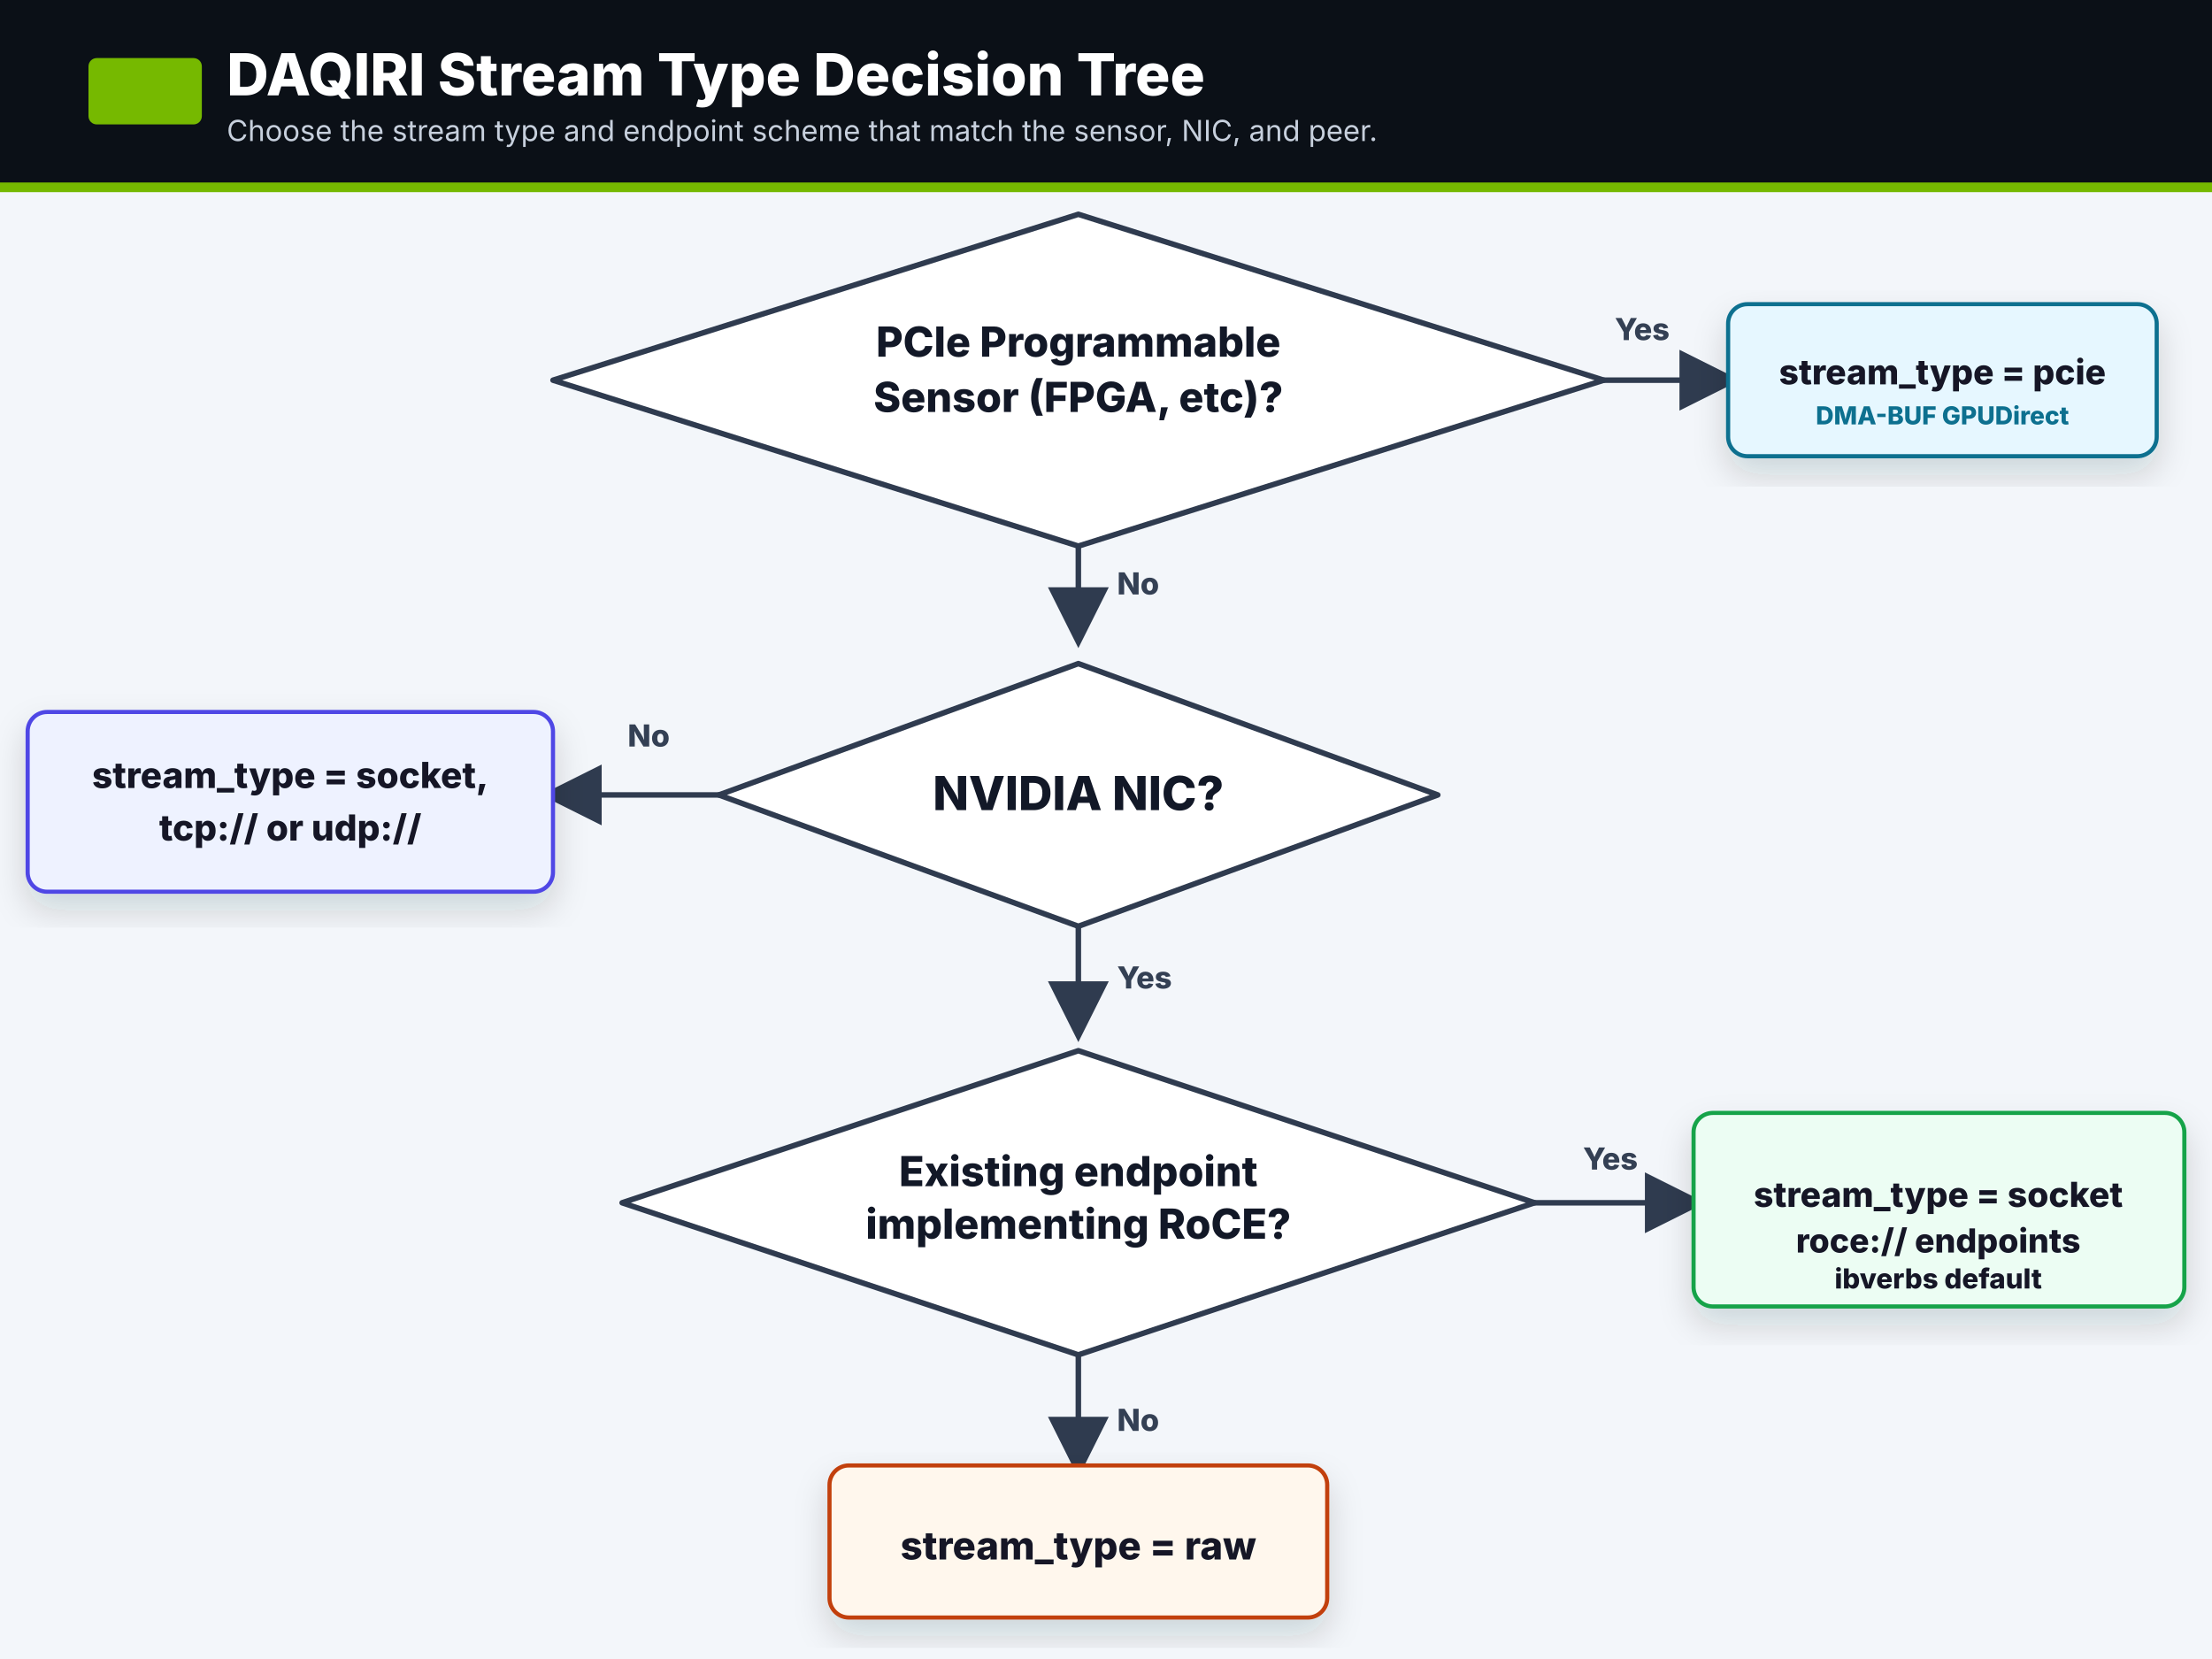
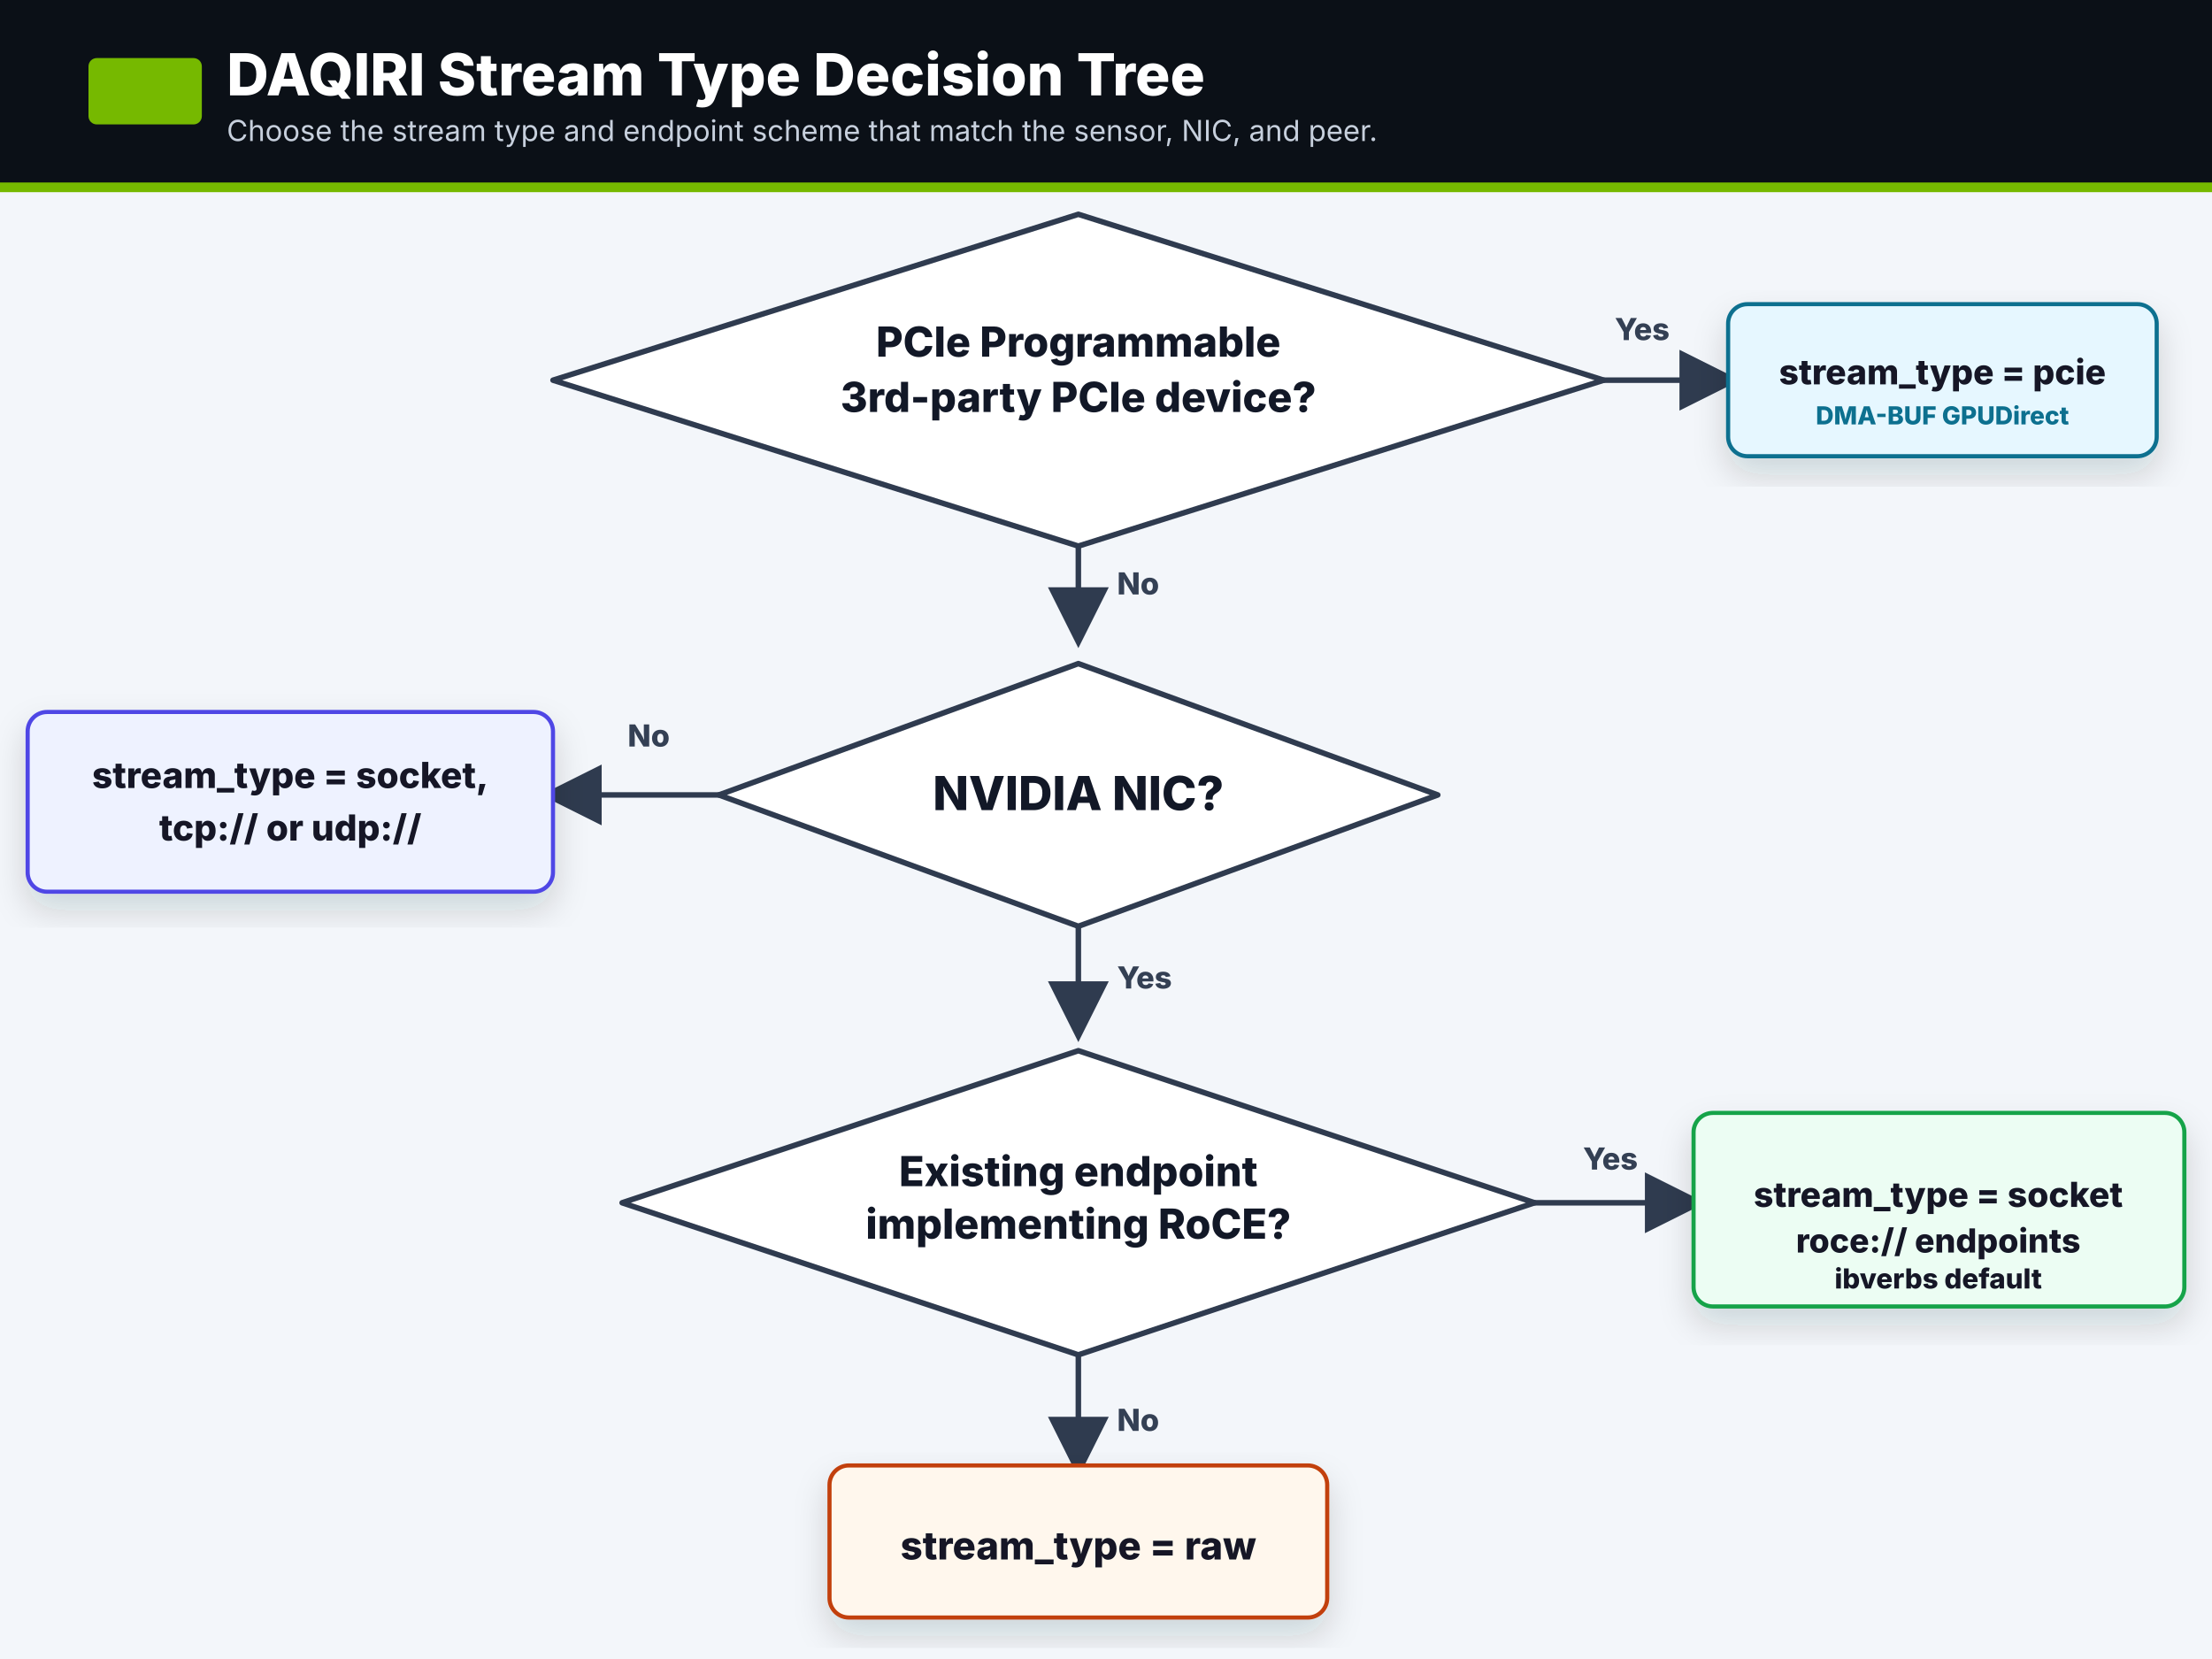
<svg xmlns="http://www.w3.org/2000/svg" viewBox="0 0 1600 1200" role="img" aria-labelledby="title desc">
  <defs>
    <filter id="shadow" x="-20%" y="-20%" width="140%" height="140%">
      <feDropShadow dx="0" dy="12" stdDeviation="12" flood-color="#1f2937" flood-opacity="0.16" />
    </filter>
    <marker id="arrow" viewBox="0 0 20 20" refX="16" refY="10" markerWidth="11" markerHeight="11" orient="auto">
      <path d="M0 0 L20 10 L0 20 Z" fill="#2f3b4f" />
    </marker>
  </defs>
  <rect width="1600" height="1200" fill="#f3f6fa" />
  <rect width="1600" height="138" fill="#0b1017" />
  <rect y="132" width="1600" height="7" fill="#76b900" />
  <rect x="64" y="42" width="82" height="48" rx="6" fill="#76b900" />
  <text x="164" y="69" fill="#ffffff" font-family="Inter, Arial, sans-serif" font-size="42" font-weight="800">DAQIRI Stream Type Decision Tree</text>
  <text x="164" y="102" fill="#c7d0dd" font-family="Inter, Arial, sans-serif" font-size="21">Choose the stream type and endpoint scheme that match the sensor, NIC, and peer.</text>
  <g fill="none" stroke="#2f3b4f" stroke-width="4" stroke-linecap="round" stroke-linejoin="round">
    <path d="M1160 275 H1250" marker-end="url(#arrow)" />
    <path d="M780 395 V460" marker-end="url(#arrow)" />
    <path d="M520 575 H400" marker-end="url(#arrow)" />
    <path d="M780 670 V745" marker-end="url(#arrow)" />
    <path d="M1110 870 H1225" marker-end="url(#arrow)" />
    <path d="M780 980 V1060" marker-end="url(#arrow)" />
  </g>
  <g fill="#ffffff" stroke="#2f3b4f" stroke-width="4" stroke-linejoin="round">
    <path d="M780 155 L1160 275 L780 395 L400 275 Z" />
    <path d="M780 480 L1040 575 L780 670 L520 575 Z" />
    <path d="M780 760 L1110 870 L780 980 L450 870 Z" />
  </g>
  <g font-family="Inter, Arial, sans-serif" fill="#121827">
    <text x="780" y="258" text-anchor="middle" font-size="30" font-weight="800">PCIe Programmable</text>
-     <text x="780" y="298" text-anchor="middle" font-size="30" font-weight="800">Sensor (FPGA, etc)?</text>
+     <text x="780" y="298" text-anchor="middle" font-size="30" font-weight="800">3rd-party PCIe device?</text>
    <text x="780" y="586" text-anchor="middle" font-size="34" font-weight="800">NVIDIA NIC?</text>
    <text x="780" y="858" text-anchor="middle" font-size="30" font-weight="800">Existing endpoint</text>
    <text x="780" y="896" text-anchor="middle" font-size="30" font-weight="800">implementing RoCE?</text>
  </g>
  <g fill="#344054" font-family="Inter, Arial, sans-serif" font-size="22" font-weight="800">
    <text x="1168" y="246">Yes</text>
    <text x="808" y="430">No</text>
    <text x="454" y="540">No</text>
    <text x="808" y="715">Yes</text>
    <text x="1145" y="846">Yes</text>
    <text x="808" y="1035">No</text>
  </g>
  <g filter="url(#shadow)">
    <rect x="1250" y="220" width="310" height="110" rx="14" fill="#e6f7ff" stroke="#0b6f8f" stroke-width="3" />
    <text x="1405" y="278" text-anchor="middle" fill="#121827" font-family="Inter, Arial, sans-serif" font-size="25" font-weight="800">stream_type = pcie</text>
    <text x="1405" y="307" text-anchor="middle" fill="#0b6f8f" font-family="Inter, Arial, sans-serif" font-size="18" font-weight="800">DMA-BUF GPUDirect</text>
  </g>
  <g filter="url(#shadow)">
    <rect x="20" y="515" width="380" height="130" rx="14" fill="#eef2ff" stroke="#4f46e5" stroke-width="3" />
    <text x="210" y="570" text-anchor="middle" fill="#121827" font-family="Inter, Arial, sans-serif" font-size="26" font-weight="800">stream_type = socket,</text>
    <text x="210" y="608" text-anchor="middle" fill="#121827" font-family="Inter, Arial, sans-serif" font-size="26" font-weight="800">tcp:// or udp://</text>
  </g>
  <g filter="url(#shadow)">
    <rect x="1225" y="805" width="355" height="140" rx="14" fill="#ecfdf3" stroke="#16a34a" stroke-width="3" />
    <text x="1402" y="873" text-anchor="middle" fill="#121827" font-family="Inter, Arial, sans-serif" font-size="25" font-weight="800">stream_type = socket</text>
    <text x="1402" y="906" text-anchor="middle" fill="#121827" font-family="Inter, Arial, sans-serif" font-size="24" font-weight="800">roce:// endpoints</text>
    <text x="1402" y="932" text-anchor="middle" fill="#121827" font-family="Inter, Arial, sans-serif" font-size="20" font-weight="800">ibverbs default</text>
  </g>
  <g filter="url(#shadow)">
    <rect x="600" y="1060" width="360" height="110" rx="14" fill="#fff7ed" stroke="#c2410c" stroke-width="3" />
    <text x="780" y="1128" text-anchor="middle" fill="#121827" font-family="Inter, Arial, sans-serif" font-size="28" font-weight="800">stream_type = raw</text>
  </g>
</svg>
